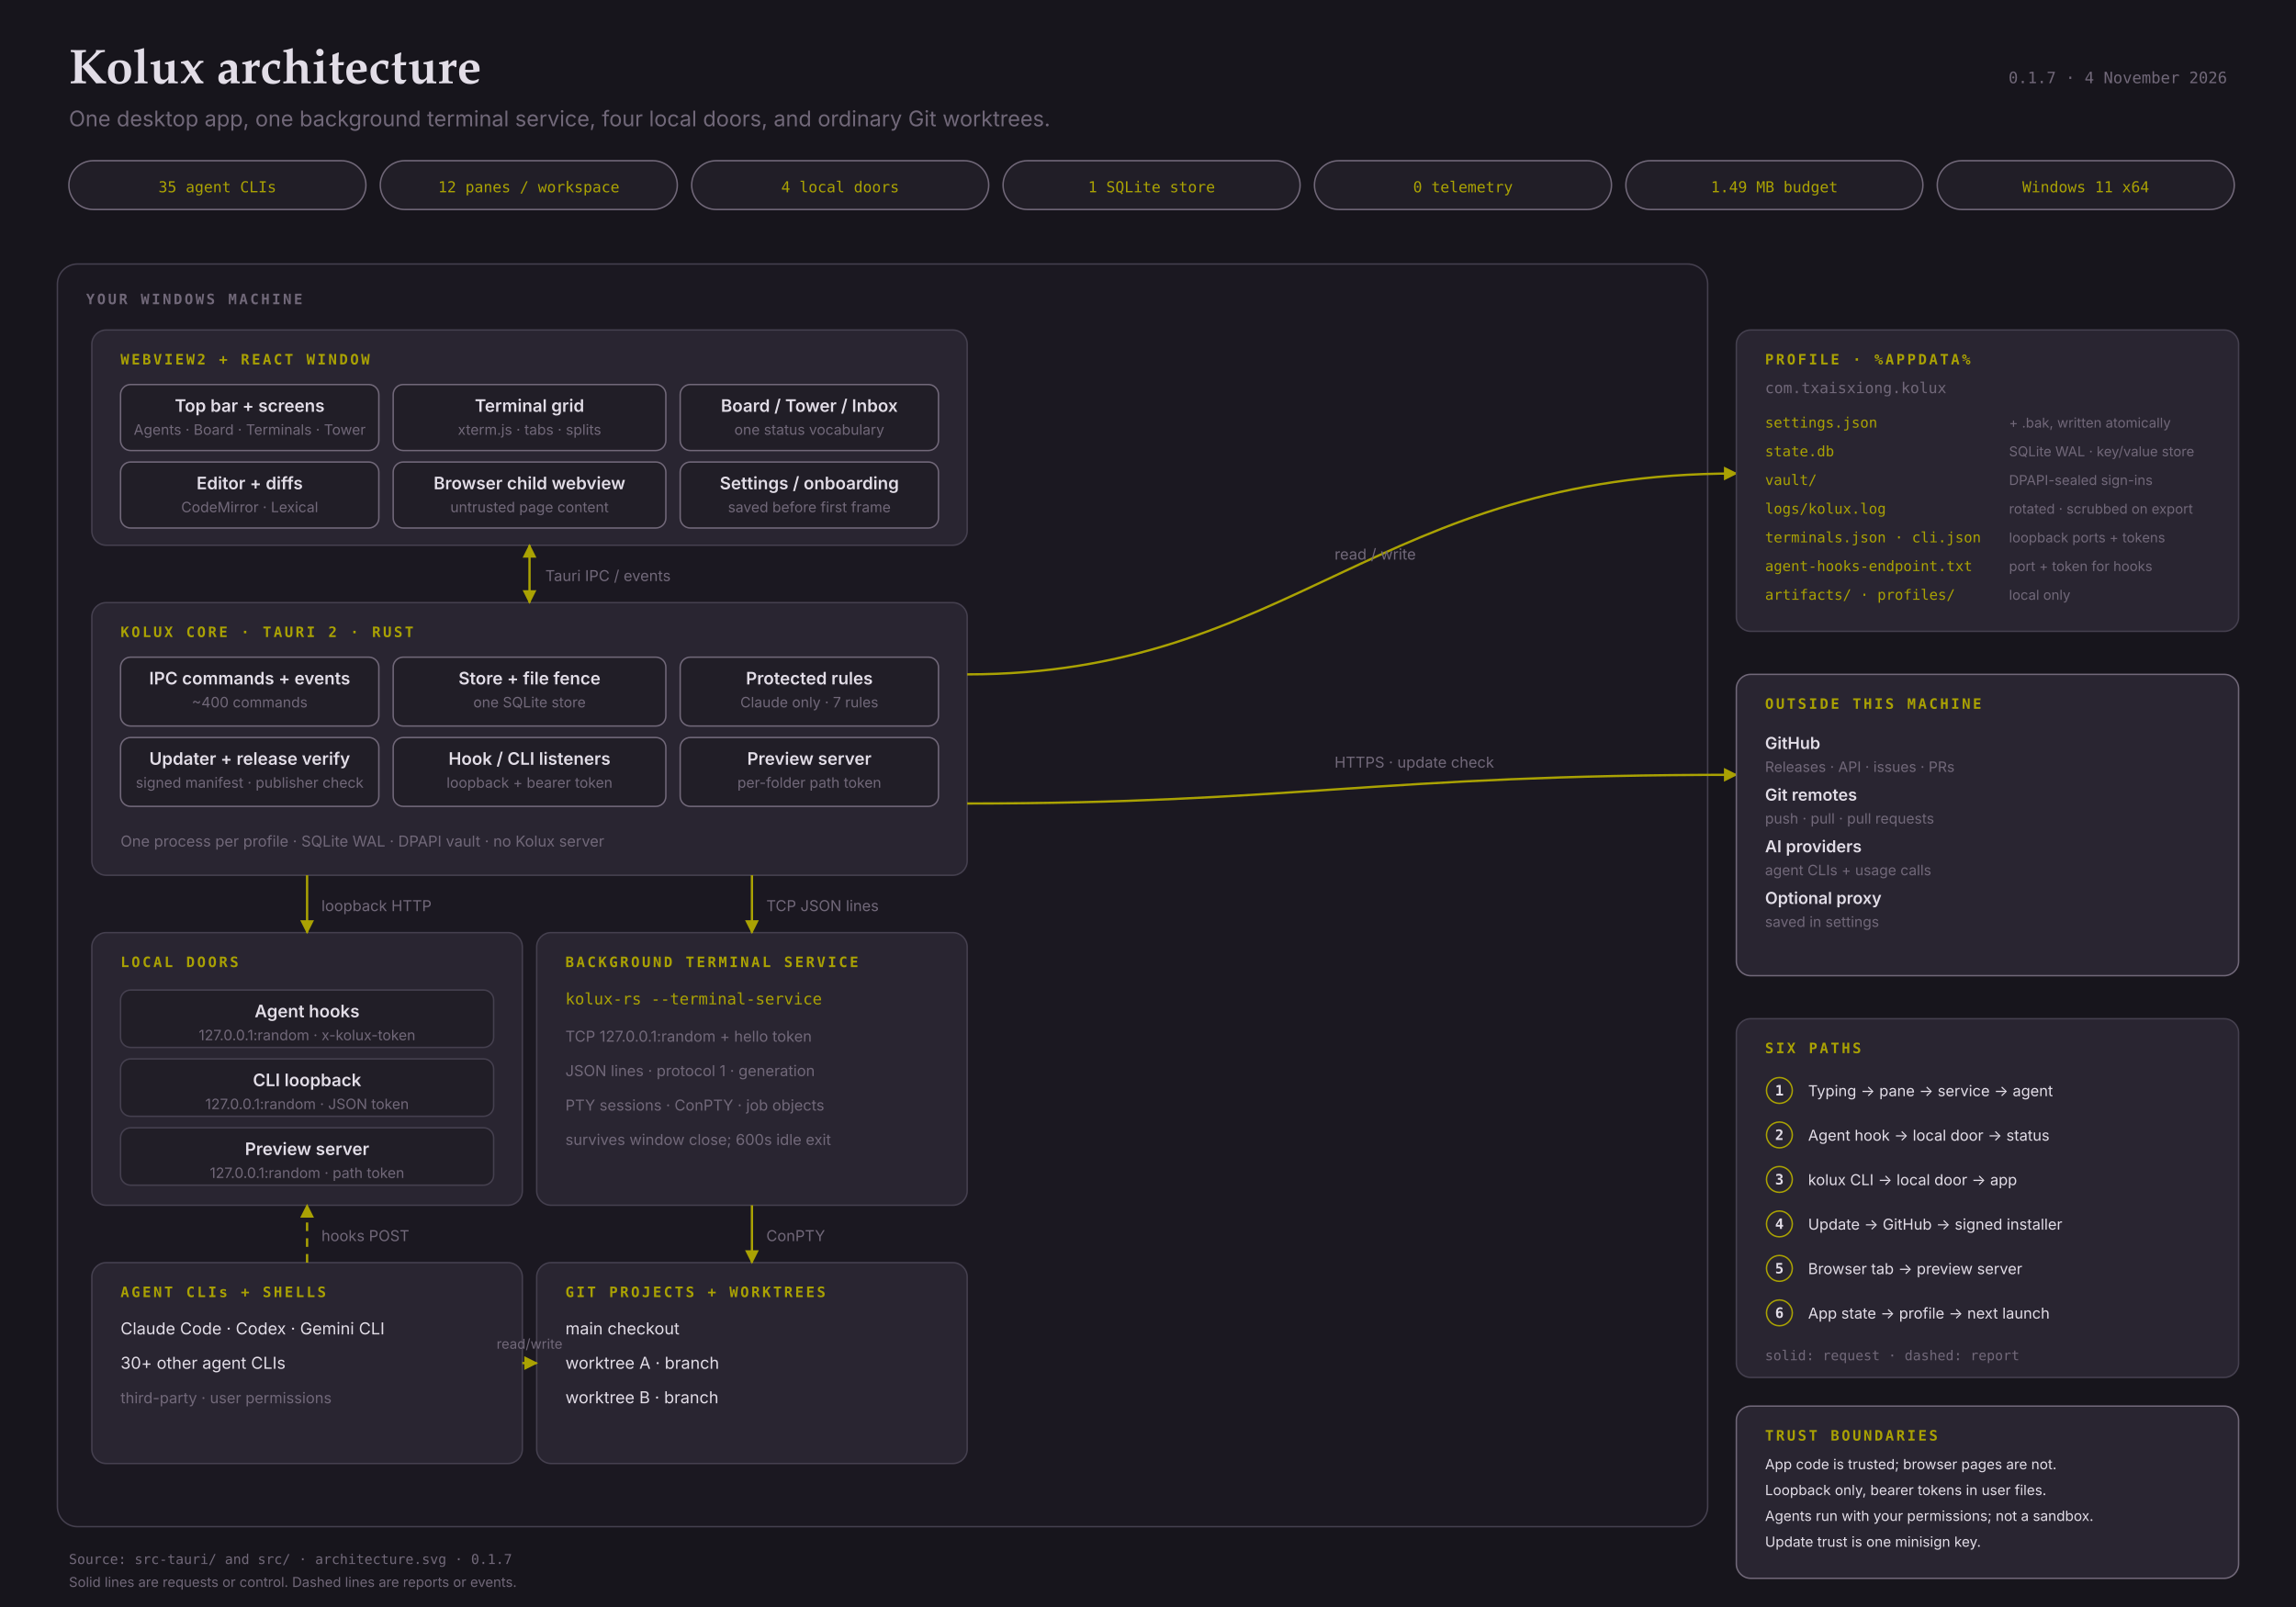
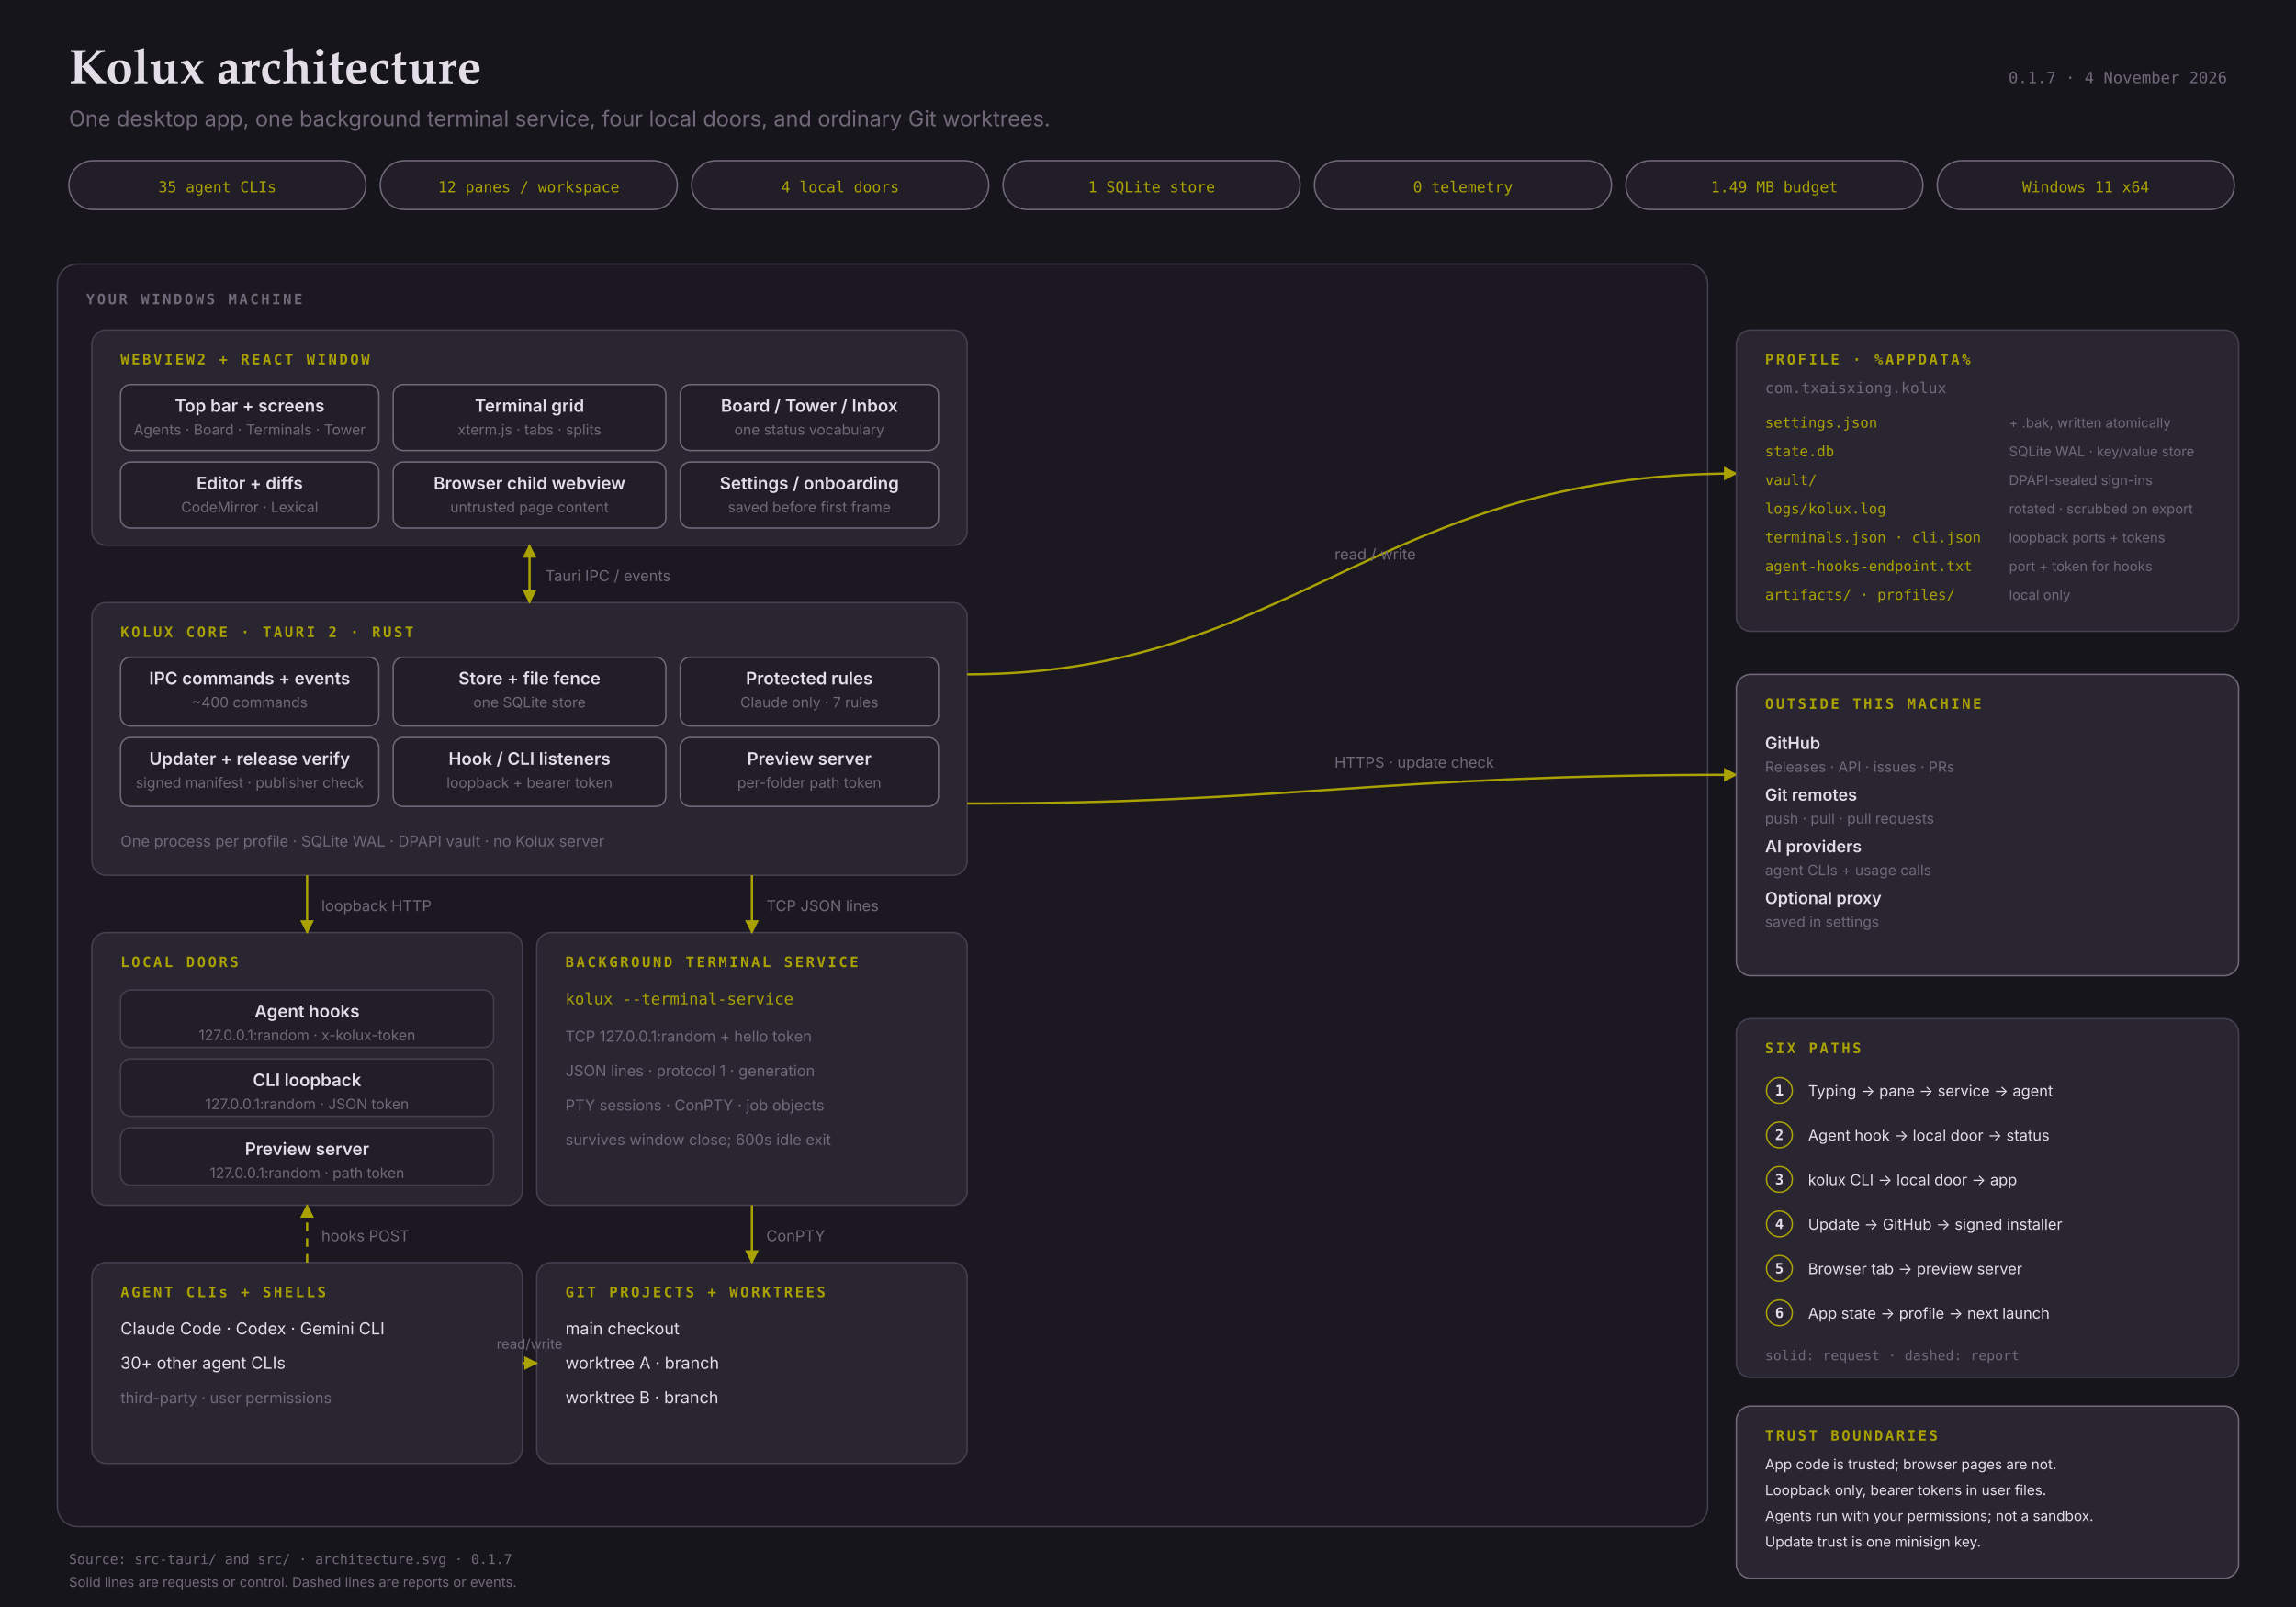
<svg xmlns="http://www.w3.org/2000/svg" width="1600" height="1120" viewBox="0 0 1600 1120" role="img" aria-label="Kolux runtime architecture">
  <defs>
    <marker id="arrow" viewBox="0 0 10 10" refX="9" refY="5" markerWidth="6" markerHeight="6" orient="auto-start-reverse">
      <path d="M0,0 L10,5 L0,10 z" fill="#AAA203" />
    </marker>
    <marker id="arrow-amber" viewBox="0 0 10 10" refX="9" refY="5" markerWidth="6" markerHeight="6" orient="auto-start-reverse">
      <path d="M0,0 L10,5 L0,10 z" fill="#AAA203" />
    </marker>
    <marker id="arrow-violet" viewBox="0 0 10 10" refX="9" refY="5" markerWidth="6" markerHeight="6" orient="auto-start-reverse">
      <path d="M0,0 L10,5 L0,10 z" fill="#AAA203" />
    </marker>
    <marker id="arrow-teal" viewBox="0 0 10 10" refX="9" refY="5" markerWidth="6" markerHeight="6" orient="auto-start-reverse">
      <path d="M0,0 L10,5 L0,10 z" fill="#AAA203" />
    </marker>
    <marker id="arrow-red" viewBox="0 0 10 10" refX="9" refY="5" markerWidth="6" markerHeight="6" orient="auto-start-reverse">
      <path d="M0,0 L10,5 L0,10 z" fill="#AAA203" />
    </marker>
  </defs>
  <rect width="1600" height="1120" fill="#17151c" />
  <text x="48" y="58" font-family="Iowan Old Style, Palatino Linotype, Georgia, serif" font-size="34" font-weight="600" fill="#E2DDe7" text-anchor="start">Kolux architecture</text>
  <text x="48" y="88" font-family="Segoe UI, Inter, system-ui, sans-serif" font-size="15" font-weight="400" fill="#716879" text-anchor="start">One desktop app, one background terminal service, four local doors, and ordinary Git worktrees.</text>
  <text x="1552" y="58" font-family="Cascadia Mono, Consolas, monospace" font-size="11" font-weight="400" fill="#716879" text-anchor="end">0.1.7 · 4 November 2026</text>
  <rect x="48" y="112" width="207" height="34" rx="17" fill="#211e27" stroke="#716879" stroke-width="1" />
  <text x="151.5" y="134" font-family="Cascadia Mono, Consolas, monospace" font-size="10.5" font-weight="400" fill="#AAA203" text-anchor="middle">35 agent CLIs</text>
  <rect x="265" y="112" width="207" height="34" rx="17" fill="#211e27" stroke="#716879" stroke-width="1" />
  <text x="368.5" y="134" font-family="Cascadia Mono, Consolas, monospace" font-size="10.5" font-weight="400" fill="#AAA203" text-anchor="middle">12 panes / workspace</text>
  <rect x="482" y="112" width="207" height="34" rx="17" fill="#211e27" stroke="#716879" stroke-width="1" />
  <text x="585.5" y="134" font-family="Cascadia Mono, Consolas, monospace" font-size="10.5" font-weight="400" fill="#AAA203" text-anchor="middle">4 local doors</text>
  <rect x="699" y="112" width="207" height="34" rx="17" fill="#211e27" stroke="#716879" stroke-width="1" />
  <text x="802.5" y="134" font-family="Cascadia Mono, Consolas, monospace" font-size="10.5" font-weight="400" fill="#AAA203" text-anchor="middle">1 SQLite store</text>
  <rect x="916" y="112" width="207" height="34" rx="17" fill="#211e27" stroke="#716879" stroke-width="1" />
  <text x="1019.5" y="134" font-family="Cascadia Mono, Consolas, monospace" font-size="10.5" font-weight="400" fill="#AAA203" text-anchor="middle">0 telemetry</text>
  <rect x="1133" y="112" width="207" height="34" rx="17" fill="#211e27" stroke="#716879" stroke-width="1" />
  <text x="1236.5" y="134" font-family="Cascadia Mono, Consolas, monospace" font-size="10.5" font-weight="400" fill="#AAA203" text-anchor="middle">1.49 MB budget</text>
  <rect x="1350" y="112" width="207" height="34" rx="17" fill="#211e27" stroke="#716879" stroke-width="1" />
  <text x="1453.5" y="134" font-family="Cascadia Mono, Consolas, monospace" font-size="10.5" font-weight="400" fill="#AAA203" text-anchor="middle">Windows 11 x64</text>
  <rect x="40" y="184" width="1150" height="880" rx="14" fill="#1b1821" stroke="#45404F" stroke-width="1" />
  <text x="60" y="212" font-family="Cascadia Mono, Consolas, monospace" font-size="10" font-weight="600" fill="#716879" text-anchor="start" letter-spacing="1.6">YOUR WINDOWS MACHINE</text>
  <rect x="64" y="230" width="610" height="150" rx="10" fill="#292531" stroke="#45404F" stroke-width="1" />
  <text x="84" y="254" font-family="Cascadia Mono, Consolas, monospace" font-size="10" font-weight="600" fill="#AAA203" text-anchor="start" letter-spacing="1.6">WEBVIEW2 + REACT WINDOW</text>
  <rect x="84" y="268" width="180" height="46" rx="7" fill="#211e27" stroke="#716879" stroke-width="1" />
  <text x="174" y="287" font-family="Segoe UI, Inter, system-ui, sans-serif" font-size="12" font-weight="600" fill="#E2DDe7" text-anchor="middle">Top bar + screens</text>
  <text x="174" y="303" font-family="Segoe UI, Inter, system-ui, sans-serif" font-size="10" font-weight="400" fill="#716879" text-anchor="middle">Agents · Board · Terminals · Tower</text>
  <rect x="274" y="268" width="190" height="46" rx="7" fill="#211e27" stroke="#716879" stroke-width="1" />
  <text x="369" y="287" font-family="Segoe UI, Inter, system-ui, sans-serif" font-size="12" font-weight="600" fill="#E2DDe7" text-anchor="middle">Terminal grid</text>
  <text x="369" y="303" font-family="Segoe UI, Inter, system-ui, sans-serif" font-size="10" font-weight="400" fill="#716879" text-anchor="middle">xterm.js · tabs · splits</text>
  <rect x="474" y="268" width="180" height="46" rx="7" fill="#211e27" stroke="#716879" stroke-width="1" />
  <text x="564" y="287" font-family="Segoe UI, Inter, system-ui, sans-serif" font-size="12" font-weight="600" fill="#E2DDe7" text-anchor="middle">Board / Tower / Inbox</text>
  <text x="564" y="303" font-family="Segoe UI, Inter, system-ui, sans-serif" font-size="10" font-weight="400" fill="#716879" text-anchor="middle">one status vocabulary</text>
  <rect x="84" y="322" width="180" height="46" rx="7" fill="#211e27" stroke="#716879" stroke-width="1" />
  <text x="174" y="341" font-family="Segoe UI, Inter, system-ui, sans-serif" font-size="12" font-weight="600" fill="#E2DDe7" text-anchor="middle">Editor + diffs</text>
  <text x="174" y="357" font-family="Segoe UI, Inter, system-ui, sans-serif" font-size="10" font-weight="400" fill="#716879" text-anchor="middle">CodeMirror · Lexical</text>
  <rect x="274" y="322" width="190" height="46" rx="7" fill="#211e27" stroke="#716879" stroke-width="1" />
  <text x="369" y="341" font-family="Segoe UI, Inter, system-ui, sans-serif" font-size="12" font-weight="600" fill="#E2DDe7" text-anchor="middle">Browser child webview</text>
  <text x="369" y="357" font-family="Segoe UI, Inter, system-ui, sans-serif" font-size="10" font-weight="400" fill="#716879" text-anchor="middle">untrusted page content</text>
  <rect x="474" y="322" width="180" height="46" rx="7" fill="#211e27" stroke="#716879" stroke-width="1" />
  <text x="564" y="341" font-family="Segoe UI, Inter, system-ui, sans-serif" font-size="12" font-weight="600" fill="#E2DDe7" text-anchor="middle">Settings / onboarding</text>
  <text x="564" y="357" font-family="Segoe UI, Inter, system-ui, sans-serif" font-size="10" font-weight="400" fill="#716879" text-anchor="middle">saved before first frame</text>
  <rect x="64" y="420" width="610" height="190" rx="10" fill="#292531" stroke="#45404F" stroke-width="1" />
  <text x="84" y="444" font-family="Cascadia Mono, Consolas, monospace" font-size="10" font-weight="600" fill="#AAA203" text-anchor="start" letter-spacing="1.6">KOLUX CORE · TAURI 2 · RUST</text>
  <rect x="84" y="458" width="180" height="48" rx="7" fill="#211e27" stroke="#716879" stroke-width="1" />
  <text x="174" y="477" font-family="Segoe UI, Inter, system-ui, sans-serif" font-size="12" font-weight="600" fill="#E2DDe7" text-anchor="middle">IPC commands + events</text>
  <text x="174" y="493" font-family="Segoe UI, Inter, system-ui, sans-serif" font-size="10" font-weight="400" fill="#716879" text-anchor="middle">~400 commands</text>
  <rect x="274" y="458" width="190" height="48" rx="7" fill="#211e27" stroke="#716879" stroke-width="1" />
  <text x="369" y="477" font-family="Segoe UI, Inter, system-ui, sans-serif" font-size="12" font-weight="600" fill="#E2DDe7" text-anchor="middle">Store + file fence</text>
  <text x="369" y="493" font-family="Segoe UI, Inter, system-ui, sans-serif" font-size="10" font-weight="400" fill="#716879" text-anchor="middle">one SQLite store</text>
  <rect x="474" y="458" width="180" height="48" rx="7" fill="#211e27" stroke="#716879" stroke-width="1" />
  <text x="564" y="477" font-family="Segoe UI, Inter, system-ui, sans-serif" font-size="12" font-weight="600" fill="#E2DDe7" text-anchor="middle">Protected rules</text>
  <text x="564" y="493" font-family="Segoe UI, Inter, system-ui, sans-serif" font-size="10" font-weight="400" fill="#716879" text-anchor="middle">Claude only · 7 rules</text>
  <rect x="84" y="514" width="180" height="48" rx="7" fill="#211e27" stroke="#716879" stroke-width="1" />
  <text x="174" y="533" font-family="Segoe UI, Inter, system-ui, sans-serif" font-size="12" font-weight="600" fill="#E2DDe7" text-anchor="middle">Updater + release verify</text>
  <text x="174" y="549" font-family="Segoe UI, Inter, system-ui, sans-serif" font-size="10" font-weight="400" fill="#716879" text-anchor="middle">signed manifest · publisher check</text>
  <rect x="274" y="514" width="190" height="48" rx="7" fill="#211e27" stroke="#716879" stroke-width="1" />
  <text x="369" y="533" font-family="Segoe UI, Inter, system-ui, sans-serif" font-size="12" font-weight="600" fill="#E2DDe7" text-anchor="middle">Hook / CLI listeners</text>
  <text x="369" y="549" font-family="Segoe UI, Inter, system-ui, sans-serif" font-size="10" font-weight="400" fill="#716879" text-anchor="middle">loopback + bearer token</text>
  <rect x="474" y="514" width="180" height="48" rx="7" fill="#211e27" stroke="#716879" stroke-width="1" />
  <text x="564" y="533" font-family="Segoe UI, Inter, system-ui, sans-serif" font-size="12" font-weight="600" fill="#E2DDe7" text-anchor="middle">Preview server</text>
  <text x="564" y="549" font-family="Segoe UI, Inter, system-ui, sans-serif" font-size="10" font-weight="400" fill="#716879" text-anchor="middle">per-folder path token</text>
  <text x="84" y="590" font-family="Segoe UI, Inter, system-ui, sans-serif" font-size="10.5" font-weight="400" fill="#716879" text-anchor="start">One process per profile · SQLite WAL · DPAPI vault · no Kolux server</text>
  <rect x="64" y="650" width="300" height="190" rx="10" fill="#292531" stroke="#45404F" stroke-width="1" />
  <text x="84" y="674" font-family="Cascadia Mono, Consolas, monospace" font-size="10" font-weight="600" fill="#AAA203" text-anchor="start" letter-spacing="1.6">LOCAL DOORS</text>
  <rect x="84" y="690" width="260" height="40" rx="7" fill="#211e27" stroke="#45404F" stroke-width="1" />
  <text x="214" y="709" font-family="Segoe UI, Inter, system-ui, sans-serif" font-size="12" font-weight="600" fill="#E2DDe7" text-anchor="middle">Agent hooks</text>
  <text x="214" y="725" font-family="Segoe UI, Inter, system-ui, sans-serif" font-size="10" font-weight="400" fill="#716879" text-anchor="middle">127.0.0.1:random · x-kolux-token</text>
  <rect x="84" y="738" width="260" height="40" rx="7" fill="#211e27" stroke="#45404F" stroke-width="1" />
  <text x="214" y="757" font-family="Segoe UI, Inter, system-ui, sans-serif" font-size="12" font-weight="600" fill="#E2DDe7" text-anchor="middle">CLI loopback</text>
  <text x="214" y="773" font-family="Segoe UI, Inter, system-ui, sans-serif" font-size="10" font-weight="400" fill="#716879" text-anchor="middle">127.0.0.1:random · JSON token</text>
  <rect x="84" y="786" width="260" height="40" rx="7" fill="#211e27" stroke="#45404F" stroke-width="1" />
  <text x="214" y="805" font-family="Segoe UI, Inter, system-ui, sans-serif" font-size="12" font-weight="600" fill="#E2DDe7" text-anchor="middle">Preview server</text>
  <text x="214" y="821" font-family="Segoe UI, Inter, system-ui, sans-serif" font-size="10" font-weight="400" fill="#716879" text-anchor="middle">127.0.0.1:random · path token</text>
  <rect x="374" y="650" width="300" height="190" rx="10" fill="#292531" stroke="#45404F" stroke-width="1" />
  <text x="394" y="674" font-family="Cascadia Mono, Consolas, monospace" font-size="10" font-weight="600" fill="#AAA203" text-anchor="start" letter-spacing="1.6">BACKGROUND TERMINAL SERVICE</text>
-   <text x="394" y="700" font-family="Cascadia Mono, Consolas, monospace" font-size="11" font-weight="400" fill="#AAA203" text-anchor="start">kolux-rs --terminal-service</text>
+   <text x="394" y="700" font-family="Cascadia Mono, Consolas, monospace" font-size="11" font-weight="400" fill="#AAA203" text-anchor="start">kolux --terminal-service</text>
  <text x="394" y="726" font-family="Segoe UI, Inter, system-ui, sans-serif" font-size="10.5" font-weight="400" fill="#716879" text-anchor="start">TCP 127.0.0.1:random + hello token</text>
  <text x="394" y="750" font-family="Segoe UI, Inter, system-ui, sans-serif" font-size="10.5" font-weight="400" fill="#716879" text-anchor="start">JSON lines · protocol 1 · generation</text>
  <text x="394" y="774" font-family="Segoe UI, Inter, system-ui, sans-serif" font-size="10.5" font-weight="400" fill="#716879" text-anchor="start">PTY sessions · ConPTY · job objects</text>
  <text x="394" y="798" font-family="Segoe UI, Inter, system-ui, sans-serif" font-size="10.5" font-weight="400" fill="#716879" text-anchor="start">survives window close; 600s idle exit</text>
  <rect x="64" y="880" width="300" height="140" rx="10" fill="#292531" stroke="#45404F" stroke-width="1" />
  <text x="84" y="904" font-family="Cascadia Mono, Consolas, monospace" font-size="10" font-weight="600" fill="#AAA203" text-anchor="start" letter-spacing="1.6">AGENT CLIs + SHELLS</text>
  <text x="84" y="930" font-family="Segoe UI, Inter, system-ui, sans-serif" font-size="11.5" font-weight="400" fill="#E2DDe7" text-anchor="start">Claude Code · Codex · Gemini CLI</text>
  <text x="84" y="954" font-family="Segoe UI, Inter, system-ui, sans-serif" font-size="11.5" font-weight="400" fill="#E2DDe7" text-anchor="start">30+ other agent CLIs</text>
  <text x="84" y="978" font-family="Segoe UI, Inter, system-ui, sans-serif" font-size="10.5" font-weight="400" fill="#716879" text-anchor="start">third-party · user permissions</text>
  <rect x="374" y="880" width="300" height="140" rx="10" fill="#292531" stroke="#45404F" stroke-width="1" />
  <text x="394" y="904" font-family="Cascadia Mono, Consolas, monospace" font-size="10" font-weight="600" fill="#AAA203" text-anchor="start" letter-spacing="1.6">GIT PROJECTS + WORKTREES</text>
  <text x="394" y="930" font-family="Segoe UI, Inter, system-ui, sans-serif" font-size="11.5" font-weight="400" fill="#E2DDe7" text-anchor="start">main checkout</text>
  <text x="394" y="954" font-family="Segoe UI, Inter, system-ui, sans-serif" font-size="11.5" font-weight="400" fill="#E2DDe7" text-anchor="start">worktree A · branch</text>
  <text x="394" y="978" font-family="Segoe UI, Inter, system-ui, sans-serif" font-size="11.5" font-weight="400" fill="#E2DDe7" text-anchor="start">worktree B · branch</text>
  <path d="M369,380 L369,420" fill="none" stroke="#AAA203" stroke-width="1.6" marker-start="url(#arrow)" marker-end="url(#arrow)" />
  <text x="380" y="405" font-family="Segoe UI, Inter, system-ui, sans-serif" font-size="10.5" font-weight="400" fill="#716879" text-anchor="start">Tauri IPC / events</text>
  <path d="M214,610 L214,650" fill="none" stroke="#AAA203" stroke-width="1.6" marker-end="url(#arrow-amber)" />
  <text x="224" y="635" font-family="Segoe UI, Inter, system-ui, sans-serif" font-size="10.5" font-weight="400" fill="#716879" text-anchor="start">loopback HTTP</text>
  <path d="M524,610 L524,650" fill="none" stroke="#AAA203" stroke-width="1.6" marker-end="url(#arrow-violet)" />
  <text x="534" y="635" font-family="Segoe UI, Inter, system-ui, sans-serif" font-size="10.5" font-weight="400" fill="#716879" text-anchor="start">TCP JSON lines</text>
  <path d="M524,840 L524,880" fill="none" stroke="#AAA203" stroke-width="1.6" marker-end="url(#arrow-violet)" />
  <text x="534" y="865" font-family="Segoe UI, Inter, system-ui, sans-serif" font-size="10.5" font-weight="400" fill="#716879" text-anchor="start">ConPTY</text>
  <path d="M364,950 L374,950" fill="none" stroke="#AAA203" stroke-width="1.6" marker-end="url(#arrow)" />
  <text x="369" y="940" font-family="Segoe UI, Inter, system-ui, sans-serif" font-size="9.5" font-weight="400" fill="#716879" text-anchor="middle">read/write</text>
  <path d="M214,880 L214,840" fill="none" stroke="#AAA203" stroke-width="1.6" stroke-dasharray="6 5" marker-end="url(#arrow-amber)" />
  <text x="224" y="865" font-family="Segoe UI, Inter, system-ui, sans-serif" font-size="10.5" font-weight="400" fill="#716879" text-anchor="start">hooks POST</text>
  <path d="M674,470 C900,470 960,330 1210,330" fill="none" stroke="#AAA203" stroke-width="1.6" marker-end="url(#arrow-teal)" />
  <text x="930" y="390" font-family="Segoe UI, Inter, system-ui, sans-serif" font-size="10.5" font-weight="400" fill="#716879" text-anchor="start">read / write</text>
  <path d="M674,560 C900,560 960,540 1210,540" fill="none" stroke="#AAA203" stroke-width="1.6" marker-end="url(#arrow-red)" />
  <text x="930" y="535" font-family="Segoe UI, Inter, system-ui, sans-serif" font-size="10.5" font-weight="400" fill="#716879" text-anchor="start">HTTPS · update check</text>
  <rect x="1210" y="230" width="350" height="210" rx="10" fill="#292531" stroke="#45404F" stroke-width="1" />
  <text x="1230" y="254" font-family="Cascadia Mono, Consolas, monospace" font-size="10" font-weight="600" fill="#AAA203" text-anchor="start" letter-spacing="1.6">PROFILE · %APPDATA%</text>
  <text x="1230" y="274" font-family="Cascadia Mono, Consolas, monospace" font-size="10.5" font-weight="400" fill="#716879" text-anchor="start">com.txaisxiong.kolux</text>
  <text x="1230" y="298" font-family="Cascadia Mono, Consolas, monospace" font-size="10" font-weight="400" fill="#AAA203" text-anchor="start">settings.json</text>
  <text x="1400" y="298" font-family="Segoe UI, Inter, system-ui, sans-serif" font-size="9.5" font-weight="400" fill="#716879" text-anchor="start">+ .bak, written atomically</text>
  <text x="1230" y="318" font-family="Cascadia Mono, Consolas, monospace" font-size="10" font-weight="400" fill="#AAA203" text-anchor="start">state.db</text>
  <text x="1400" y="318" font-family="Segoe UI, Inter, system-ui, sans-serif" font-size="9.5" font-weight="400" fill="#716879" text-anchor="start">SQLite WAL · key/value store</text>
  <text x="1230" y="338" font-family="Cascadia Mono, Consolas, monospace" font-size="10" font-weight="400" fill="#AAA203" text-anchor="start">vault/</text>
  <text x="1400" y="338" font-family="Segoe UI, Inter, system-ui, sans-serif" font-size="9.5" font-weight="400" fill="#716879" text-anchor="start">DPAPI-sealed sign-ins</text>
  <text x="1230" y="358" font-family="Cascadia Mono, Consolas, monospace" font-size="10" font-weight="400" fill="#AAA203" text-anchor="start">logs/kolux.log</text>
  <text x="1400" y="358" font-family="Segoe UI, Inter, system-ui, sans-serif" font-size="9.5" font-weight="400" fill="#716879" text-anchor="start">rotated · scrubbed on export</text>
  <text x="1230" y="378" font-family="Cascadia Mono, Consolas, monospace" font-size="10" font-weight="400" fill="#AAA203" text-anchor="start">terminals.json · cli.json</text>
  <text x="1400" y="378" font-family="Segoe UI, Inter, system-ui, sans-serif" font-size="9.5" font-weight="400" fill="#716879" text-anchor="start">loopback ports + tokens</text>
  <text x="1230" y="398" font-family="Cascadia Mono, Consolas, monospace" font-size="10" font-weight="400" fill="#AAA203" text-anchor="start">agent-hooks-endpoint.txt</text>
  <text x="1400" y="398" font-family="Segoe UI, Inter, system-ui, sans-serif" font-size="9.5" font-weight="400" fill="#716879" text-anchor="start">port + token for hooks</text>
  <text x="1230" y="418" font-family="Cascadia Mono, Consolas, monospace" font-size="10" font-weight="400" fill="#AAA203" text-anchor="start">artifacts/ · profiles/</text>
  <text x="1400" y="418" font-family="Segoe UI, Inter, system-ui, sans-serif" font-size="9.5" font-weight="400" fill="#716879" text-anchor="start">local only</text>
  <rect x="1210" y="470" width="350" height="210" rx="10" fill="#292531" stroke="#716879" stroke-width="1" />
  <text x="1230" y="494" font-family="Cascadia Mono, Consolas, monospace" font-size="10" font-weight="600" fill="#AAA203" text-anchor="start" letter-spacing="1.6">OUTSIDE THIS MACHINE</text>
  <text x="1230" y="522" font-family="Segoe UI, Inter, system-ui, sans-serif" font-size="11.5" font-weight="600" fill="#E2DDe7" text-anchor="start">GitHub</text>
  <text x="1230" y="538" font-family="Segoe UI, Inter, system-ui, sans-serif" font-size="10" font-weight="400" fill="#716879" text-anchor="start">Releases · API · issues · PRs</text>
  <text x="1230" y="558" font-family="Segoe UI, Inter, system-ui, sans-serif" font-size="11.5" font-weight="600" fill="#E2DDe7" text-anchor="start">Git remotes</text>
  <text x="1230" y="574" font-family="Segoe UI, Inter, system-ui, sans-serif" font-size="10" font-weight="400" fill="#716879" text-anchor="start">push · pull · pull requests</text>
  <text x="1230" y="594" font-family="Segoe UI, Inter, system-ui, sans-serif" font-size="11.5" font-weight="600" fill="#E2DDe7" text-anchor="start">AI providers</text>
  <text x="1230" y="610" font-family="Segoe UI, Inter, system-ui, sans-serif" font-size="10" font-weight="400" fill="#716879" text-anchor="start">agent CLIs + usage calls</text>
  <text x="1230" y="630" font-family="Segoe UI, Inter, system-ui, sans-serif" font-size="11.5" font-weight="600" fill="#E2DDe7" text-anchor="start">Optional proxy</text>
  <text x="1230" y="646" font-family="Segoe UI, Inter, system-ui, sans-serif" font-size="10" font-weight="400" fill="#716879" text-anchor="start">saved in settings</text>
  <rect x="1210" y="710" width="350" height="250" rx="10" fill="#292531" stroke="#45404F" stroke-width="1" />
  <text x="1230" y="734" font-family="Cascadia Mono, Consolas, monospace" font-size="10" font-weight="600" fill="#AAA203" text-anchor="start" letter-spacing="1.6">SIX PATHS</text>
  <circle cx="1240" cy="760" r="9" fill="#292531" stroke="#AAA203" stroke-width="1" />
  <text x="1240" y="763.5" font-family="Cascadia Mono, Consolas, monospace" font-size="10" font-weight="600" fill="#E2DDe7" text-anchor="middle">1</text>
  <text x="1260" y="764" font-family="Segoe UI, Inter, system-ui, sans-serif" font-size="10.5" font-weight="400" fill="#E2DDe7" text-anchor="start">Typing → pane → service → agent</text>
  <circle cx="1240" cy="791" r="9" fill="#292531" stroke="#AAA203" stroke-width="1" />
  <text x="1240" y="794.5" font-family="Cascadia Mono, Consolas, monospace" font-size="10" font-weight="600" fill="#E2DDe7" text-anchor="middle">2</text>
  <text x="1260" y="795" font-family="Segoe UI, Inter, system-ui, sans-serif" font-size="10.5" font-weight="400" fill="#E2DDe7" text-anchor="start">Agent hook → local door → status</text>
  <circle cx="1240" cy="822" r="9" fill="#292531" stroke="#AAA203" stroke-width="1" />
  <text x="1240" y="825.5" font-family="Cascadia Mono, Consolas, monospace" font-size="10" font-weight="600" fill="#E2DDe7" text-anchor="middle">3</text>
  <text x="1260" y="826" font-family="Segoe UI, Inter, system-ui, sans-serif" font-size="10.5" font-weight="400" fill="#E2DDe7" text-anchor="start">kolux CLI → local door → app</text>
  <circle cx="1240" cy="853" r="9" fill="#292531" stroke="#AAA203" stroke-width="1" />
  <text x="1240" y="856.5" font-family="Cascadia Mono, Consolas, monospace" font-size="10" font-weight="600" fill="#E2DDe7" text-anchor="middle">4</text>
  <text x="1260" y="857" font-family="Segoe UI, Inter, system-ui, sans-serif" font-size="10.5" font-weight="400" fill="#E2DDe7" text-anchor="start">Update → GitHub → signed installer</text>
  <circle cx="1240" cy="884" r="9" fill="#292531" stroke="#AAA203" stroke-width="1" />
  <text x="1240" y="887.5" font-family="Cascadia Mono, Consolas, monospace" font-size="10" font-weight="600" fill="#E2DDe7" text-anchor="middle">5</text>
  <text x="1260" y="888" font-family="Segoe UI, Inter, system-ui, sans-serif" font-size="10.5" font-weight="400" fill="#E2DDe7" text-anchor="start">Browser tab → preview server</text>
  <circle cx="1240" cy="915" r="9" fill="#292531" stroke="#AAA203" stroke-width="1" />
  <text x="1240" y="918.5" font-family="Cascadia Mono, Consolas, monospace" font-size="10" font-weight="600" fill="#E2DDe7" text-anchor="middle">6</text>
  <text x="1260" y="919" font-family="Segoe UI, Inter, system-ui, sans-serif" font-size="10.5" font-weight="400" fill="#E2DDe7" text-anchor="start">App state → profile → next launch</text>
  <text x="1230" y="948" font-family="Cascadia Mono, Consolas, monospace" font-size="9.5" font-weight="400" fill="#716879" text-anchor="start">solid: request · dashed: report</text>
  <rect x="1210" y="980" width="350" height="120" rx="10" fill="#292531" stroke="#716879" stroke-width="1" />
  <text x="1230" y="1004" font-family="Cascadia Mono, Consolas, monospace" font-size="10" font-weight="600" fill="#AAA203" text-anchor="start" letter-spacing="1.6">TRUST BOUNDARIES</text>
  <text x="1230" y="1024" font-family="Segoe UI, Inter, system-ui, sans-serif" font-size="9.8" font-weight="400" fill="#E2DDe7" text-anchor="start">App code is trusted; browser pages are not.</text>
  <text x="1230" y="1042" font-family="Segoe UI, Inter, system-ui, sans-serif" font-size="9.8" font-weight="400" fill="#E2DDe7" text-anchor="start">Loopback only, bearer tokens in user files.</text>
  <text x="1230" y="1060" font-family="Segoe UI, Inter, system-ui, sans-serif" font-size="9.8" font-weight="400" fill="#E2DDe7" text-anchor="start">Agents run with your permissions; not a sandbox.</text>
  <text x="1230" y="1078" font-family="Segoe UI, Inter, system-ui, sans-serif" font-size="9.8" font-weight="400" fill="#E2DDe7" text-anchor="start">Update trust is one minisign key.</text>
  <text x="48" y="1090" font-family="Cascadia Mono, Consolas, monospace" font-size="9.5" font-weight="400" fill="#716879" text-anchor="start">Source: src-tauri/ and src/ · architecture.svg · 0.1.7</text>
  <text x="48" y="1106" font-family="Segoe UI, Inter, system-ui, sans-serif" font-size="9.5" font-weight="400" fill="#716879" text-anchor="start">Solid lines are requests or control. Dashed lines are reports or events.</text>
</svg>
